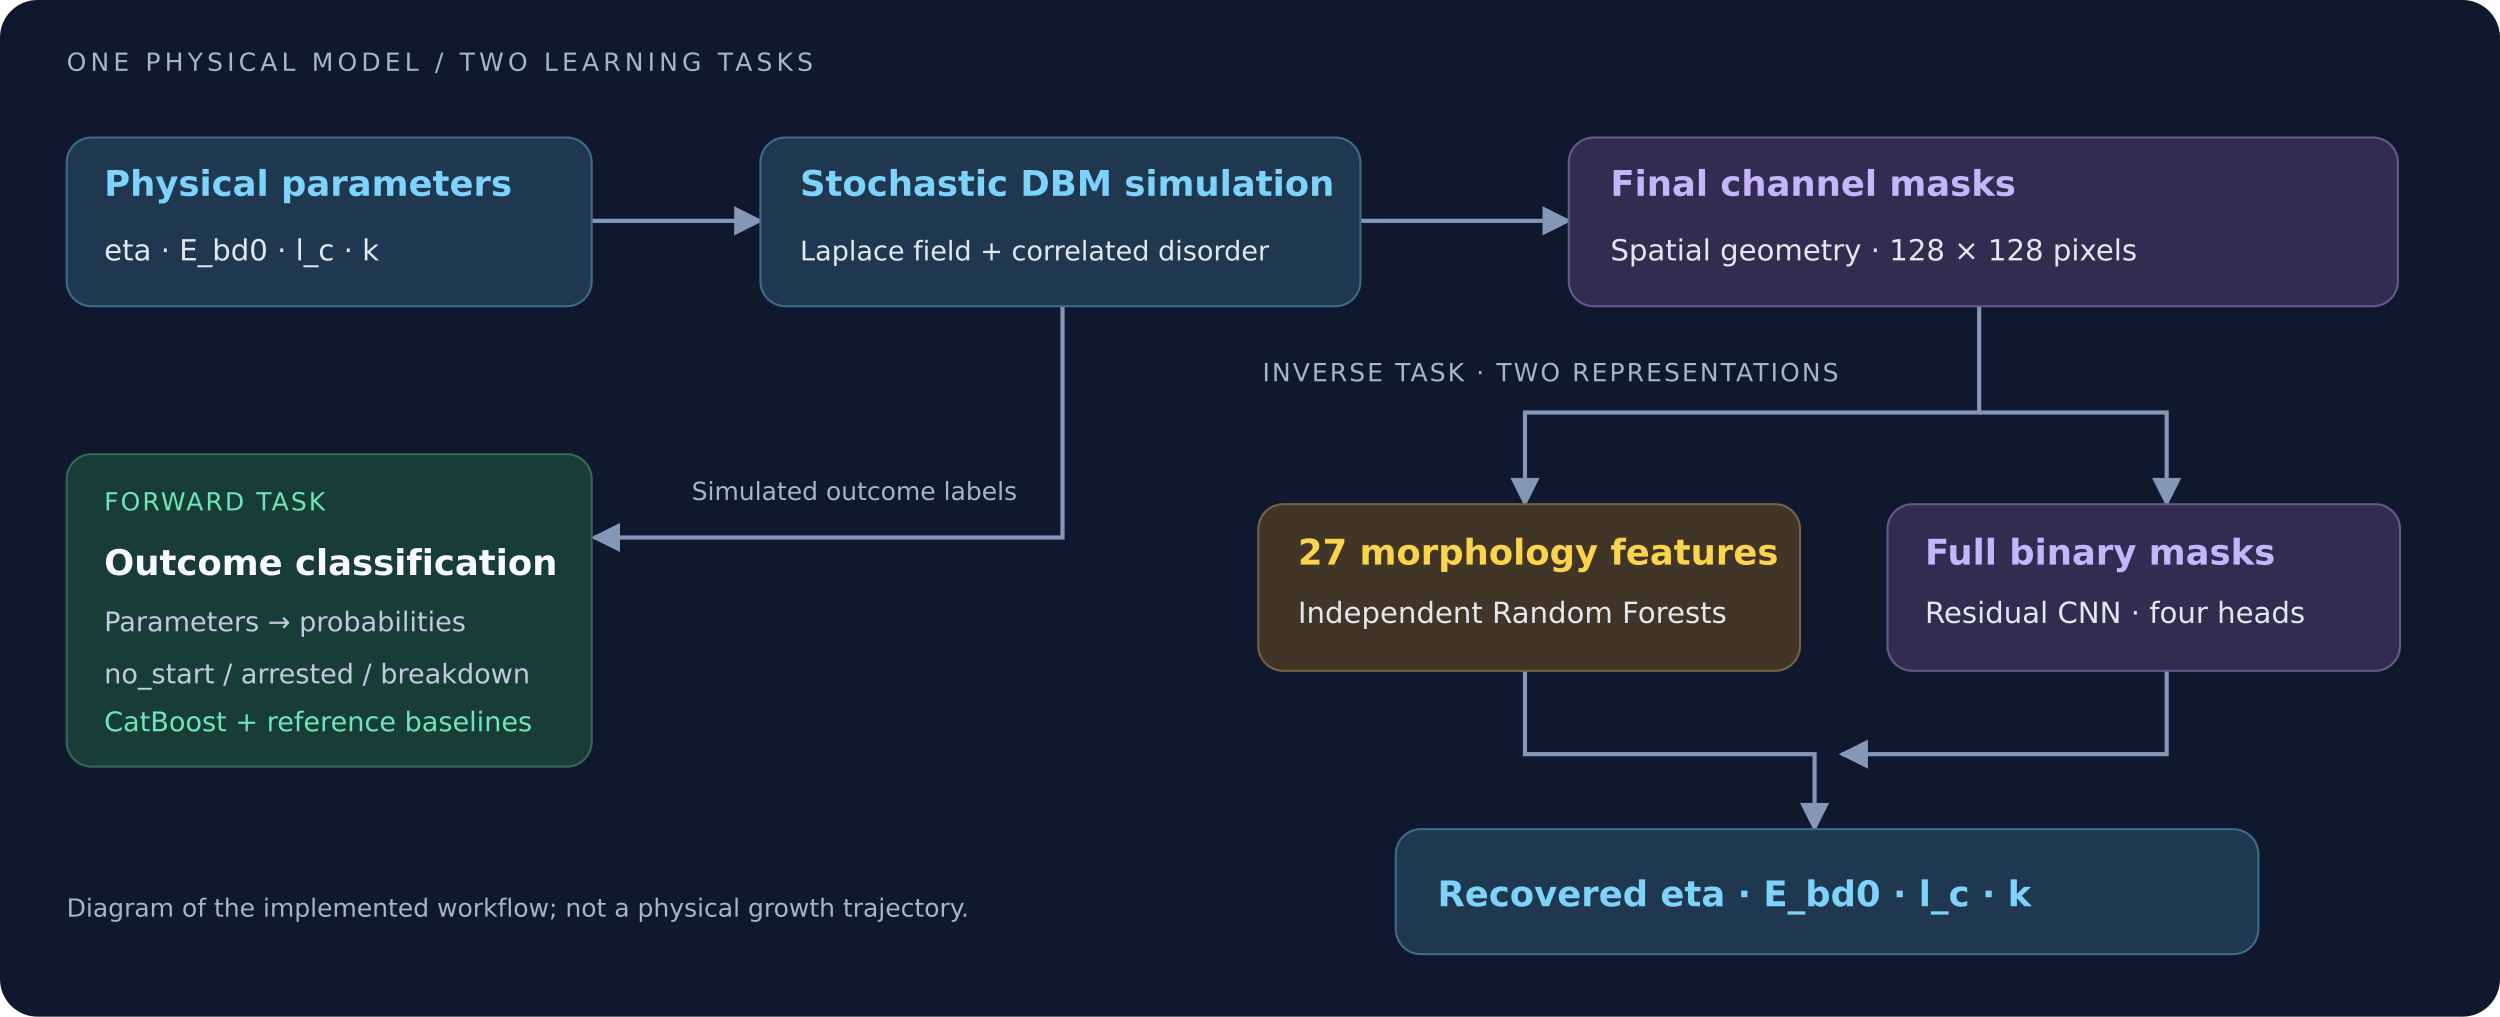
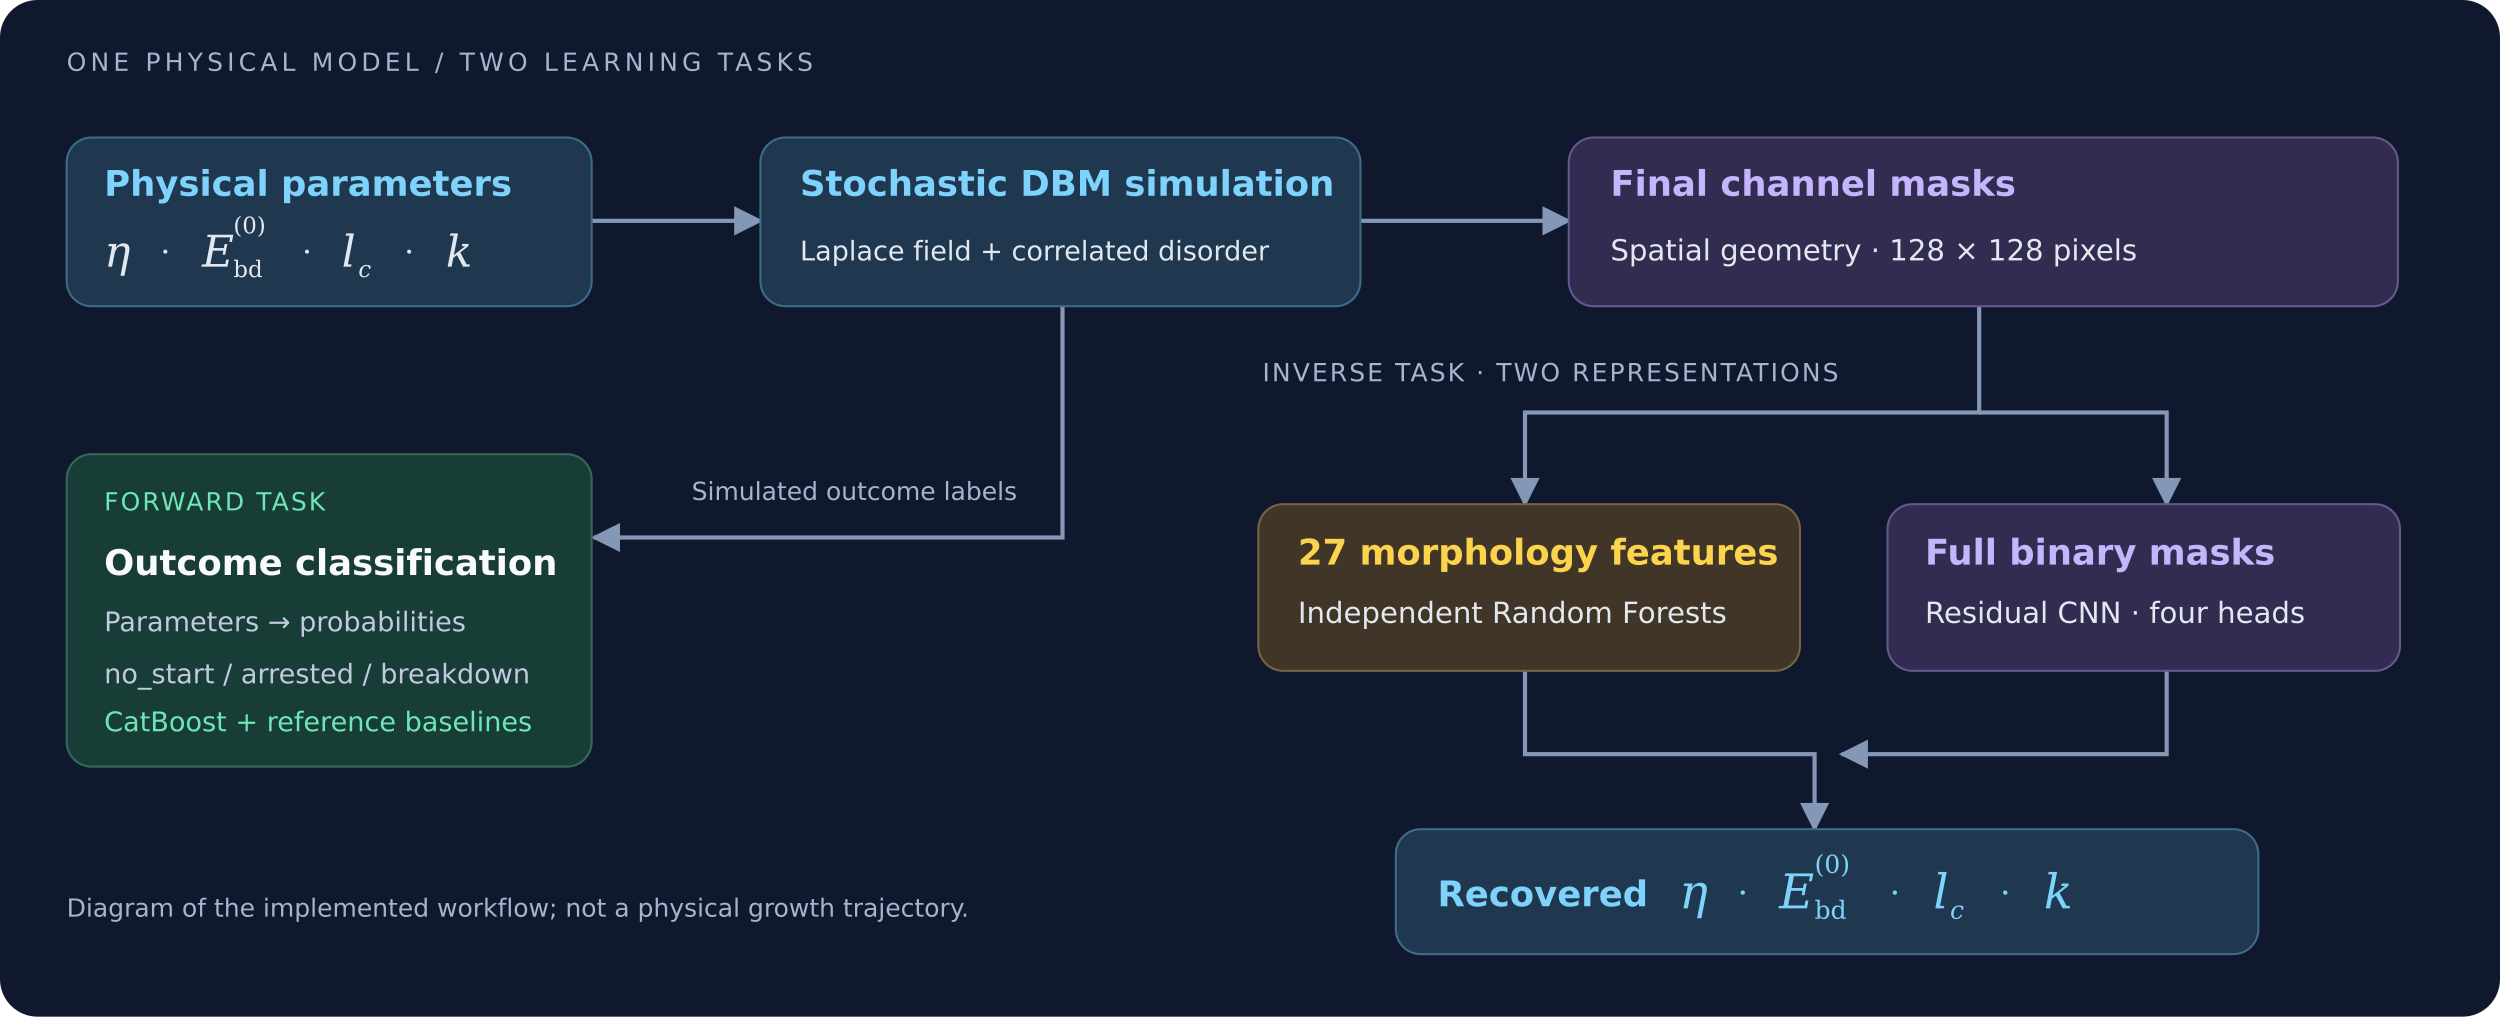
<svg xmlns="http://www.w3.org/2000/svg" width="1200" height="488" viewBox="0 0 1200 488" role="img" aria-labelledby="title desc">
  <defs>
    <marker id="arrow" viewBox="0 0 10 10" refX="9" refY="5" markerWidth="7" markerHeight="7" orient="auto-start-reverse">
      <path d="M0 0L10 5L0 10Z" fill="#8597b6" />
    </marker>
  </defs>
  <rect width="1200" height="488" rx="18" fill="#10182d" />
  <g font-family="DejaVu Sans, Arial, sans-serif">
    <text x="32" y="34" fill="#a5b4cf" font-size="12" letter-spacing="2">ONE PHYSICAL MODEL / TWO LEARNING TASKS</text>
    <g fill="none" stroke="#8597b6" stroke-width="2" marker-end="url(#arrow)">
      <path d="M284 106H365" />
      <path d="M653 106H753" />
      <path d="M510 147V258H285" />
      <path d="M950 147V198H732V242" />
      <path d="M950 198H1040V242" />
      <path d="M732 322V362H871V398" />
      <path d="M1040 322V362H884" />
    </g>
    <rect x="32" y="66" width="252" height="81" rx="12" fill="#20384f" stroke="#3d6b89" />
    <text x="50" y="94" fill="#7dd3fc" font-size="17" font-weight="bold">Physical parameters</text>
-     <text x="50" y="125" fill="#e2e8f0" font-size="14">eta · E_bd0 · l_c · k</text>
+     <g fill="#e2e8f0" font-family="DejaVu Serif, serif" font-size="21">
+       <text x="50" y="128" font-style="italic">η</text>
+       <text x="77" y="126" font-size="15">·</text>
+       <text x="97" y="128" font-style="italic">E</text>
+       <text x="112" y="133" font-size="11">bd</text>
+       <text x="112" y="112" font-size="11">(0)</text>
+       <text x="145" y="126" font-size="15">·</text>
+       <text x="164" y="128" font-style="italic">l</text>
+       <text x="172" y="133" font-size="11" font-style="italic">c</text>
+       <text x="194" y="126" font-size="15">·</text>
+       <text x="214" y="128" font-style="italic">k</text>
+     </g>
    <rect x="365" y="66" width="288" height="81" rx="12" fill="#20384f" stroke="#3d6b89" />
    <text x="384" y="94" fill="#7dd3fc" font-size="17" font-weight="bold">Stochastic DBM simulation</text>
    <text x="384" y="125" fill="#e2e8f0" font-size="13">Laplace field + correlated disorder</text>
    <rect x="753" y="66" width="398" height="81" rx="12" fill="#322d50" stroke="#66578e" />
    <text x="773" y="94" fill="#c4b5fd" font-size="17" font-weight="bold">Final channel masks</text>
    <text x="773" y="125" fill="#e2e8f0" font-size="14">Spatial geometry · 128 × 128 pixels</text>
    <rect x="32" y="218" width="252" height="150" rx="12" fill="#183d36" stroke="#34685c" />
    <text x="50" y="245" fill="#6ee7b7" font-size="12" letter-spacing="1">FORWARD TASK</text>
    <text x="50" y="276" fill="#f8fafc" font-size="17" font-weight="bold">Outcome classification</text>
    <text x="50" y="303" fill="#c1cae0" font-size="13">Parameters → probabilities</text>
    <text x="50" y="328" fill="#c1cae0" font-size="13">no_start / arrested / breakdown</text>
    <text x="50" y="351" fill="#6ee7b7" font-size="13">CatBoost + reference baselines</text>
    <text x="332" y="240" fill="#a5b4cf" font-size="12">Simulated outcome labels</text>
    <text x="606" y="183" fill="#a5b4cf" font-size="12" letter-spacing="1">INVERSE TASK · TWO REPRESENTATIONS</text>
    <rect x="604" y="242" width="260" height="80" rx="12" fill="#403526" stroke="#766344" />
    <text x="623" y="271" fill="#fcd34d" font-size="17" font-weight="bold">27 morphology features</text>
    <text x="623" y="299" fill="#e2e8f0" font-size="14">Independent Random Forests</text>
    <rect x="906" y="242" width="246" height="80" rx="12" fill="#322d50" stroke="#66578e" />
    <text x="924" y="271" fill="#c4b5fd" font-size="17" font-weight="bold">Full binary masks</text>
    <text x="924" y="299" fill="#e2e8f0" font-size="14">Residual CNN · four heads</text>
    <rect x="670" y="398" width="414" height="60" rx="12" fill="#20384f" stroke="#3d6b89" />
-     <text x="690" y="435" fill="#7dd3fc" font-size="17" font-weight="bold">Recovered eta · E_bd0 · l_c · k</text>
+     <text x="690" y="435" fill="#7dd3fc" font-size="17" font-weight="bold">Recovered</text>
+     <g fill="#7dd3fc" font-family="DejaVu Serif, serif" font-size="23">
+       <text x="806" y="436" font-style="italic">η</text>
+       <text x="834" y="434" font-size="16">·</text>
+       <text x="854" y="436" font-style="italic">E</text>
+       <text x="871" y="441" font-size="12">bd</text>
+       <text x="871" y="419" font-size="12">(0)</text>
+       <text x="907" y="434" font-size="16">·</text>
+       <text x="928" y="436" font-style="italic">l</text>
+       <text x="936" y="441" font-size="12" font-style="italic">c</text>
+       <text x="960" y="434" font-size="16">·</text>
+       <text x="981" y="436" font-style="italic">k</text>
+     </g>
    <text x="32" y="440" fill="#a5b4cf" font-size="12">Diagram of the implemented workflow; not a physical growth trajectory.</text>
  </g>
</svg>
